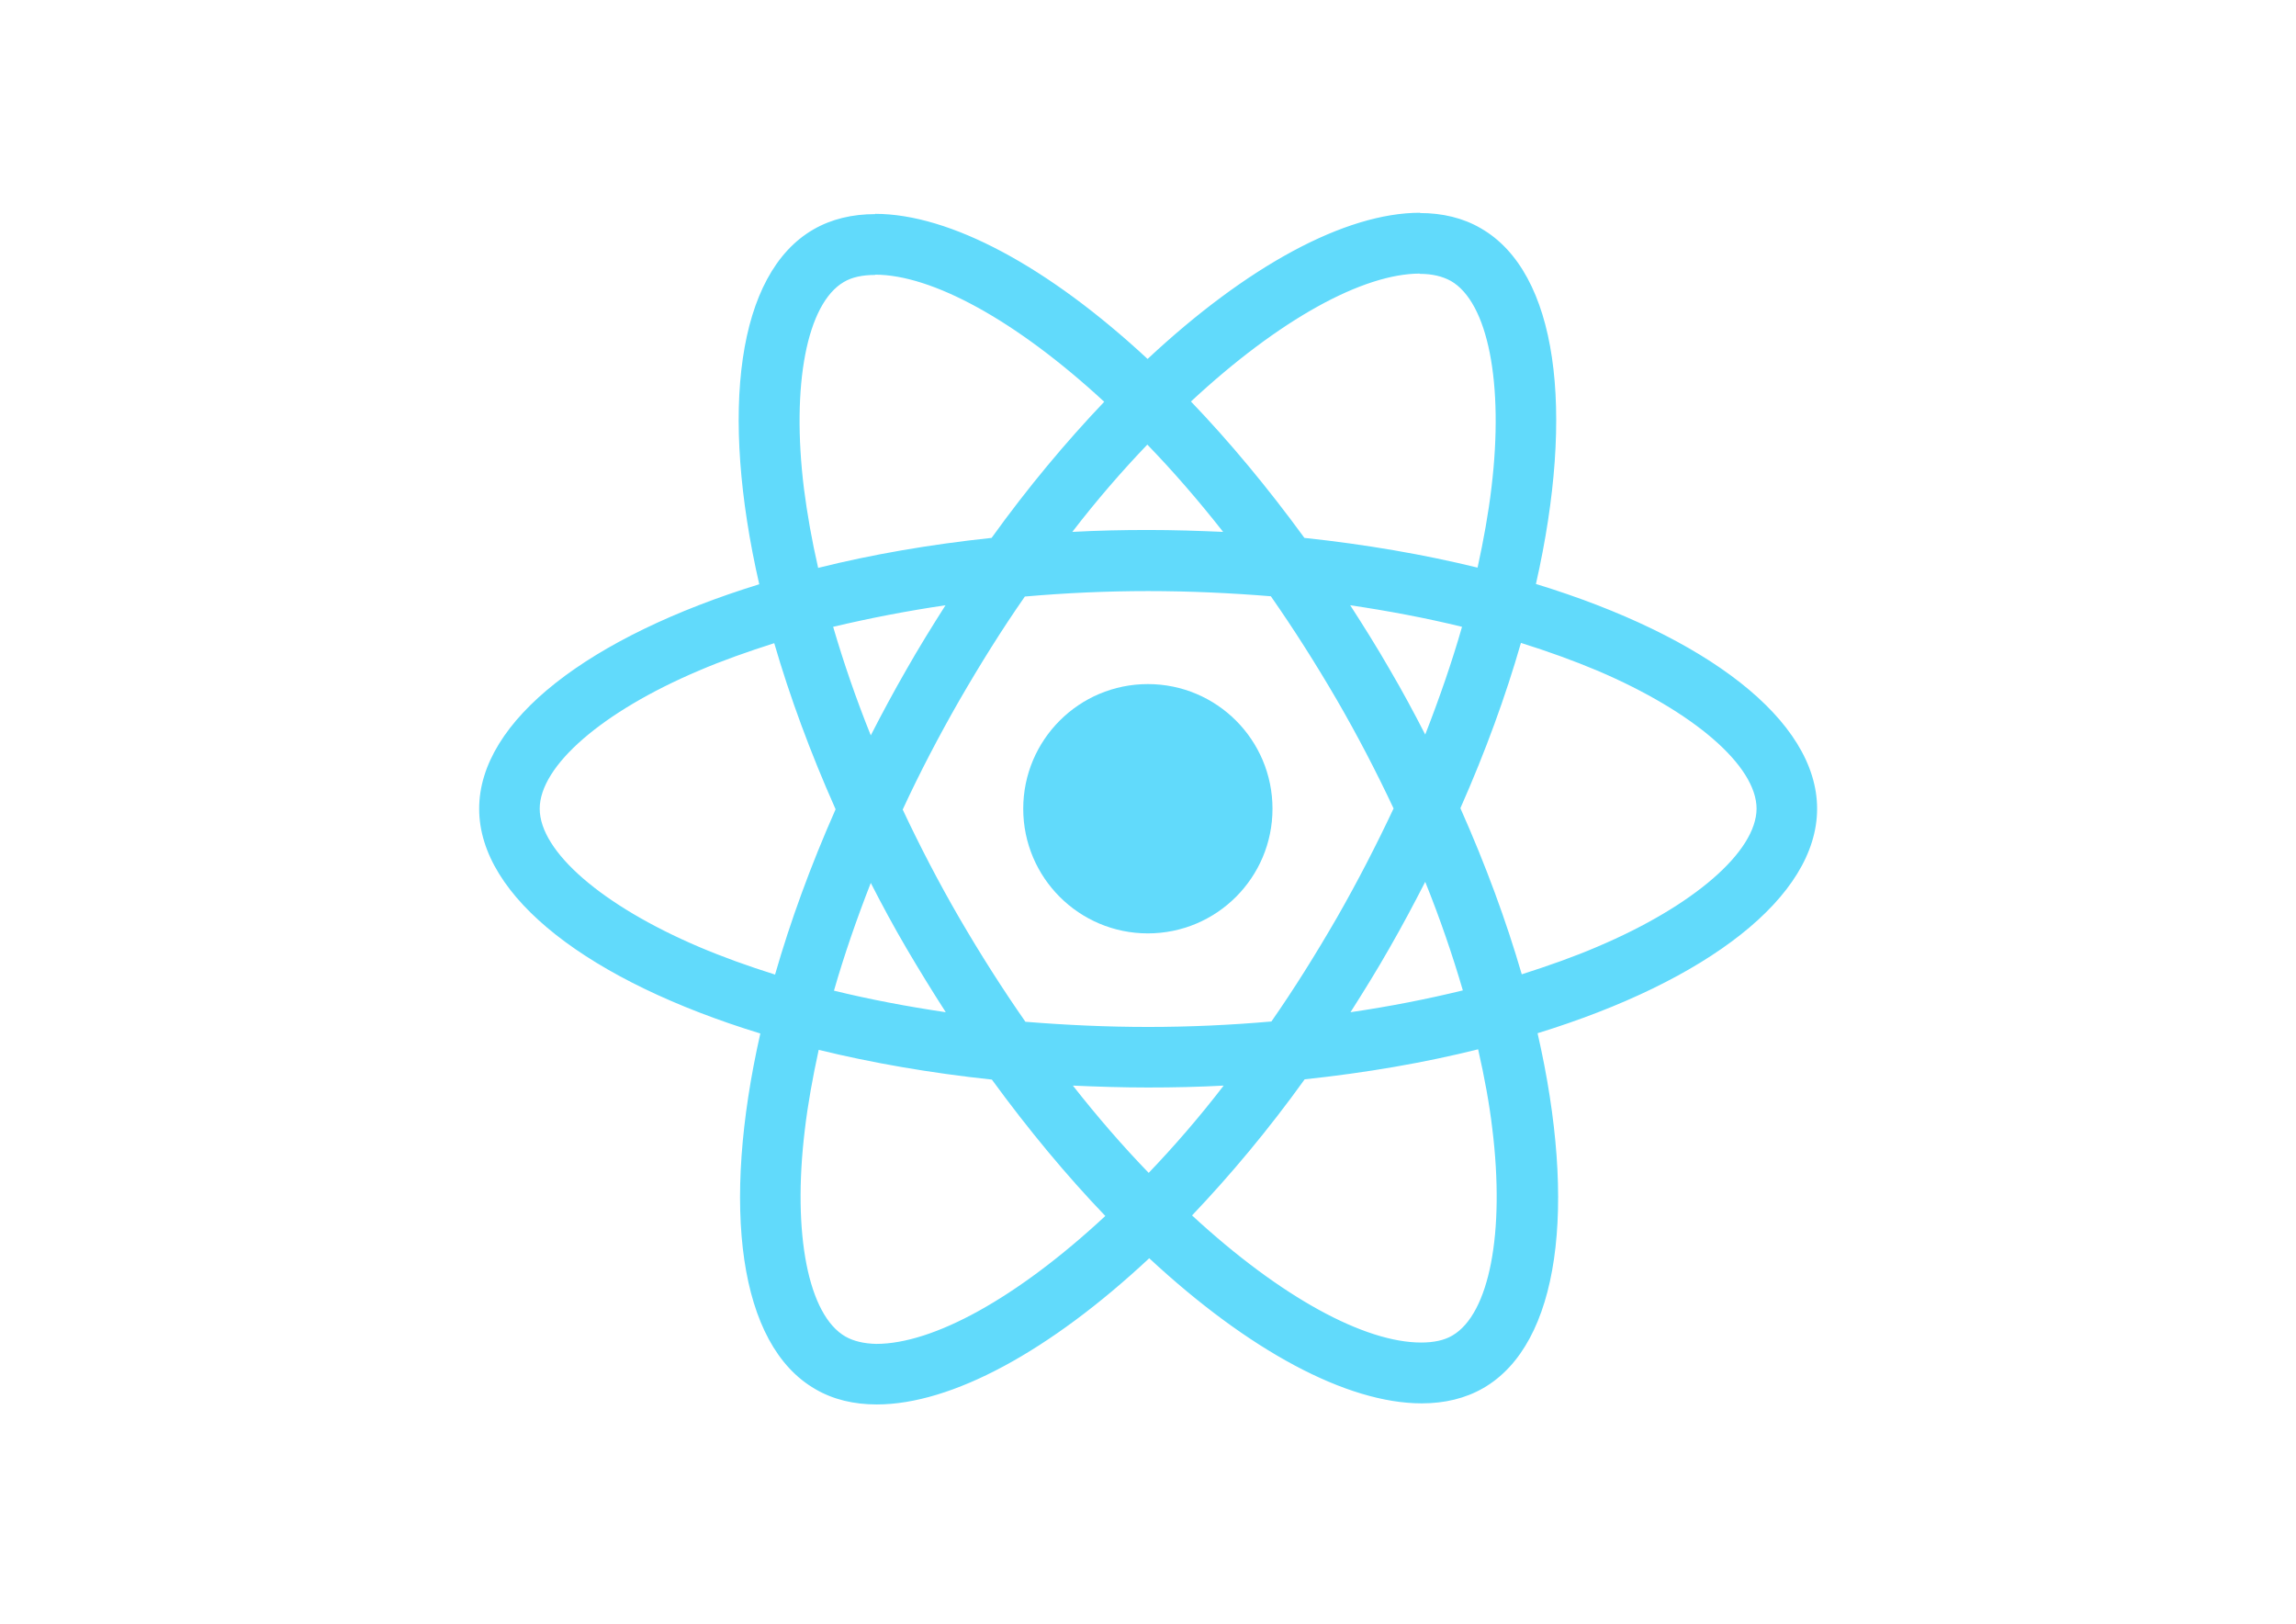
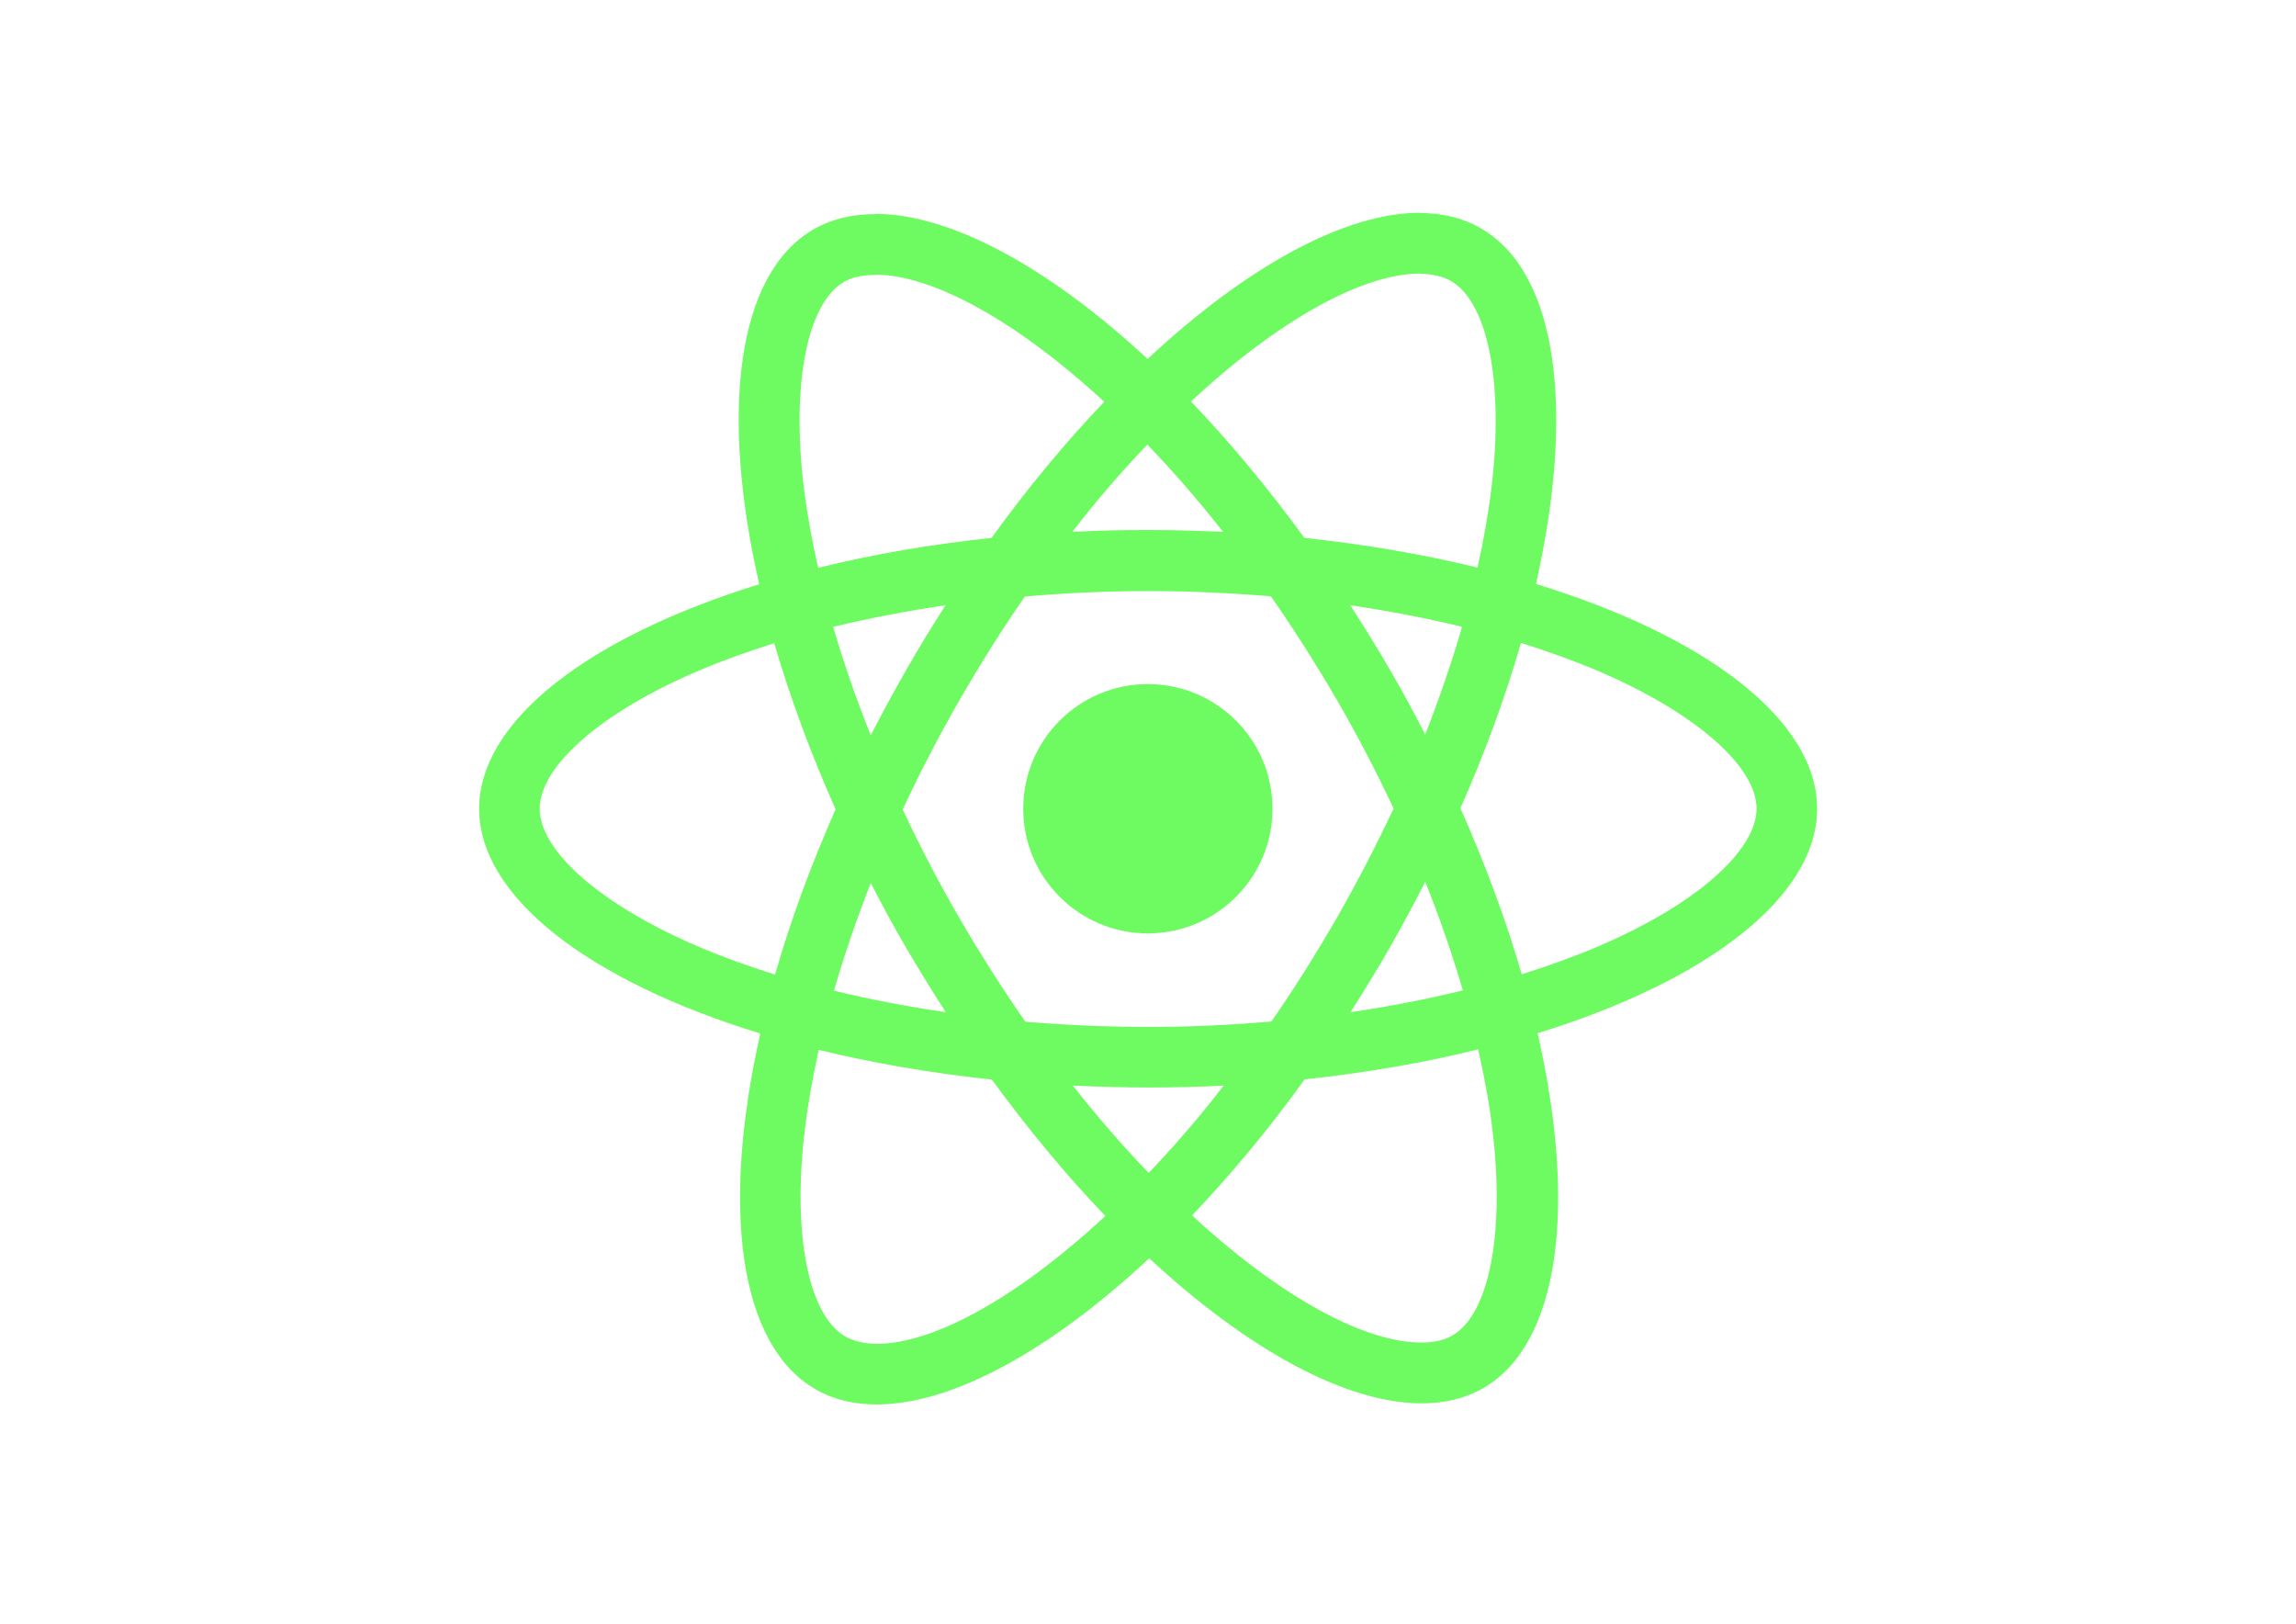
<svg xmlns="http://www.w3.org/2000/svg" viewBox="0 0 841.9 595.3">
-   <g fill="#61DAFB">
+   <g fill="#6EFB61">
    <path d="M666.3 296.5c0-32.5-40.7-63.3-103.1-82.4 14.4-63.6 8-114.2-20.2-130.4-6.5-3.8-14.1-5.6-22.4-5.6v22.3c4.6 0 8.3.9 11.4 2.6 13.6 7.8 19.5 37.5 14.9 75.7-1.1 9.4-2.9 19.3-5.1 29.4-19.6-4.8-41-8.5-63.5-10.9-13.5-18.5-27.5-35.3-41.6-50 32.6-30.3 63.2-46.9 84-46.9V78c-27.5 0-63.5 19.6-99.9 53.6-36.4-33.8-72.4-53.2-99.9-53.2v22.3c20.7 0 51.4 16.5 84 46.6-14 14.7-28 31.4-41.3 49.9-22.6 2.4-44 6.1-63.6 11-2.3-10-4-19.7-5.2-29-4.7-38.2 1.1-67.9 14.6-75.8 3-1.8 6.9-2.6 11.5-2.6V78.5c-8.4 0-16 1.8-22.6 5.6-28.1 16.2-34.4 66.7-19.9 130.1-62.2 19.2-102.7 49.9-102.7 82.3 0 32.5 40.7 63.3 103.1 82.4-14.4 63.6-8 114.2 20.2 130.4 6.5 3.8 14.1 5.6 22.5 5.6 27.5 0 63.5-19.6 99.9-53.6 36.4 33.8 72.4 53.2 99.9 53.2 8.4 0 16-1.8 22.6-5.6 28.1-16.2 34.4-66.7 19.9-130.1 62-19.1 102.5-49.9 102.5-82.3zm-130.2-66.7c-3.7 12.9-8.3 26.2-13.5 39.5-4.1-8-8.4-16-13.1-24-4.6-8-9.5-15.8-14.4-23.4 14.2 2.1 27.9 4.7 41 7.9zm-45.8 106.5c-7.8 13.5-15.8 26.3-24.1 38.2-14.9 1.3-30 2-45.2 2-15.1 0-30.2-.7-45-1.9-8.3-11.9-16.4-24.6-24.2-38-7.6-13.1-14.5-26.4-20.8-39.8 6.2-13.4 13.2-26.8 20.7-39.9 7.8-13.5 15.8-26.3 24.1-38.2 14.9-1.3 30-2 45.2-2 15.1 0 30.2.7 45 1.9 8.3 11.9 16.4 24.6 24.2 38 7.6 13.1 14.5 26.4 20.8 39.8-6.3 13.4-13.2 26.8-20.7 39.9zm32.3-13c5.4 13.4 10 26.8 13.8 39.8-13.1 3.2-26.9 5.9-41.2 8 4.9-7.7 9.8-15.6 14.4-23.7 4.6-8 8.9-16.1 13-24.1zM421.2 430c-9.3-9.6-18.6-20.3-27.8-32 9 .4 18.2.7 27.5.7 9.4 0 18.7-.2 27.8-.7-9 11.7-18.3 22.4-27.5 32zm-74.4-58.9c-14.2-2.1-27.9-4.7-41-7.9 3.7-12.9 8.3-26.2 13.5-39.5 4.1 8 8.4 16 13.1 24 4.7 8 9.5 15.8 14.4 23.4zM420.7 163c9.3 9.6 18.6 20.3 27.8 32-9-.4-18.2-.7-27.5-.7-9.4 0-18.7.2-27.8.7 9-11.7 18.3-22.4 27.5-32zm-74 58.9c-4.9 7.7-9.8 15.6-14.4 23.7-4.6 8-8.9 16-13 24-5.4-13.4-10-26.8-13.8-39.8 13.1-3.1 26.9-5.8 41.2-7.9zm-90.5 125.2c-35.4-15.1-58.3-34.9-58.3-50.6 0-15.7 22.9-35.6 58.3-50.6 8.6-3.7 18-7 27.7-10.1 5.7 19.6 13.2 40 22.5 60.9-9.2 20.8-16.6 41.1-22.2 60.6-9.9-3.1-19.3-6.5-28-10.2zM310 490c-13.6-7.8-19.5-37.5-14.9-75.7 1.1-9.4 2.9-19.3 5.1-29.4 19.6 4.8 41 8.5 63.5 10.9 13.5 18.5 27.5 35.3 41.6 50-32.6 30.3-63.2 46.9-84 46.9-4.5-.1-8.3-1-11.3-2.7zm237.2-76.2c4.7 38.2-1.1 67.9-14.6 75.8-3 1.8-6.9 2.6-11.5 2.6-20.7 0-51.4-16.5-84-46.6 14-14.7 28-31.4 41.3-49.9 22.6-2.4 44-6.1 63.6-11 2.3 10.1 4.1 19.8 5.2 29.1zm38.5-66.7c-8.6 3.7-18 7-27.7 10.1-5.7-19.6-13.2-40-22.5-60.9 9.2-20.8 16.6-41.1 22.2-60.6 9.9 3.1 19.3 6.5 28.1 10.2 35.4 15.1 58.3 34.9 58.3 50.6-.1 15.7-23 35.6-58.4 50.6zM320.8 78.4z" />
    <circle cx="420.9" cy="296.5" r="45.7" />
    <path d="M520.5 78.1z" />
  </g>
</svg>
